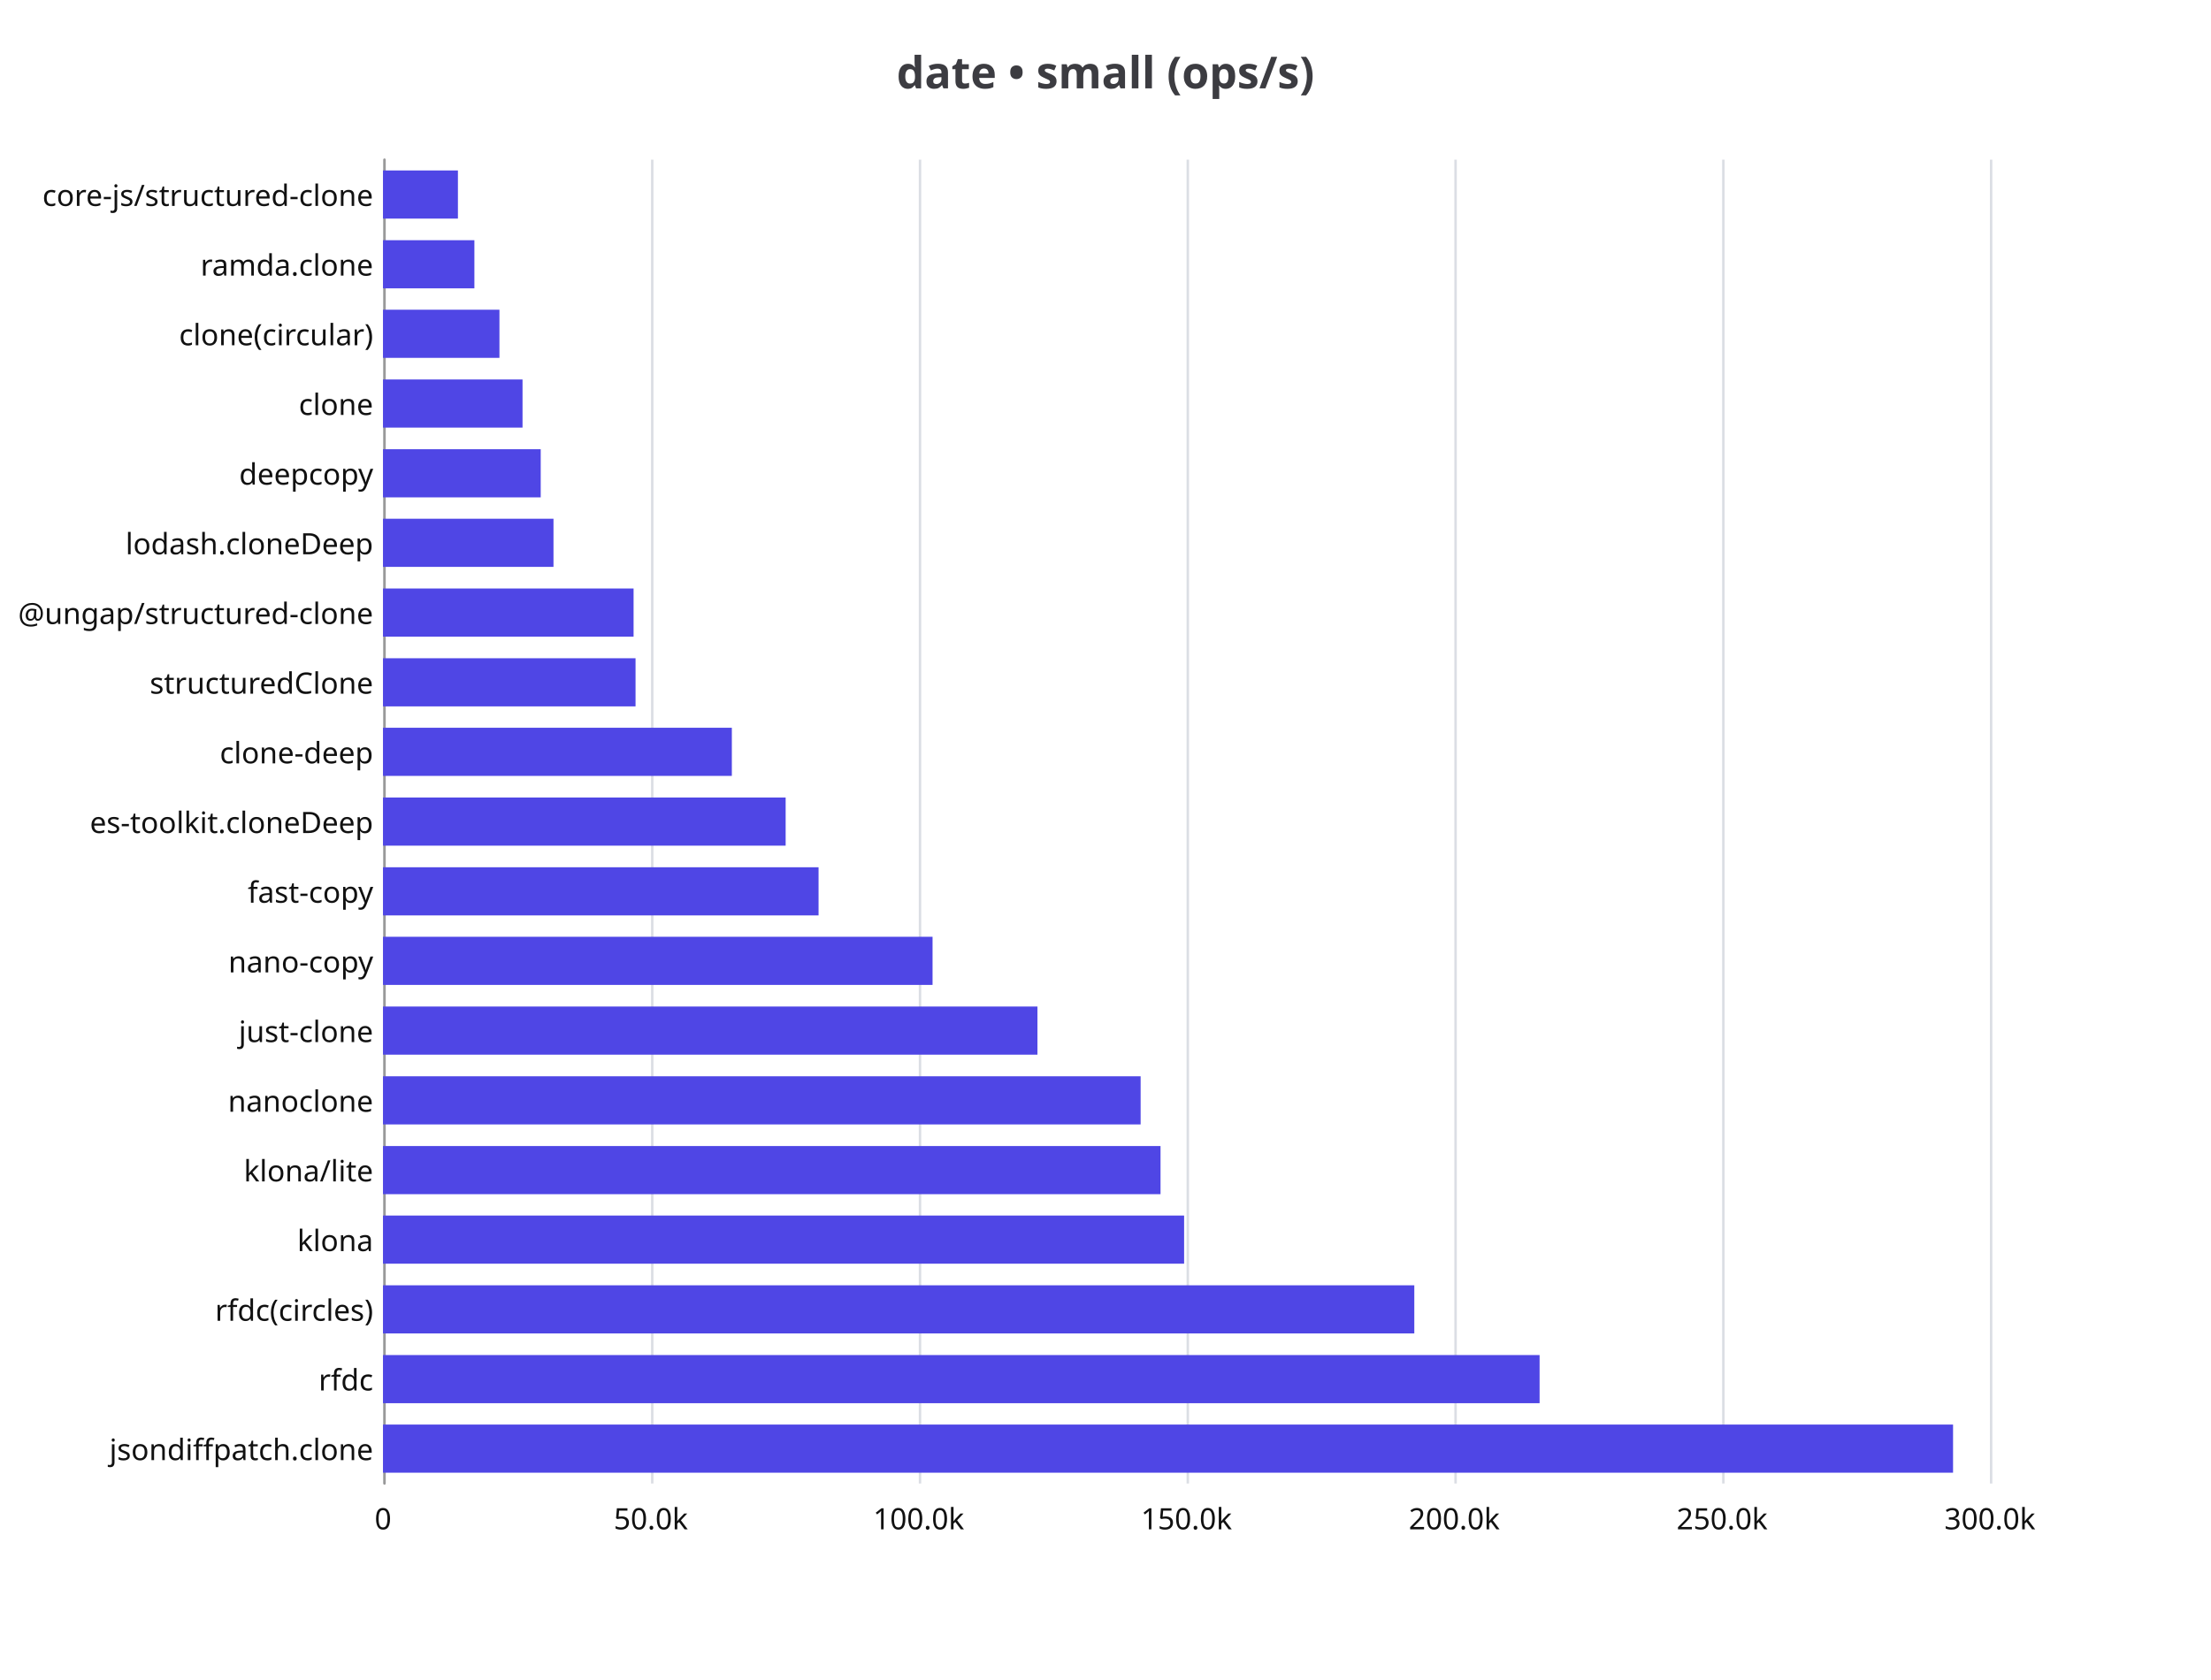
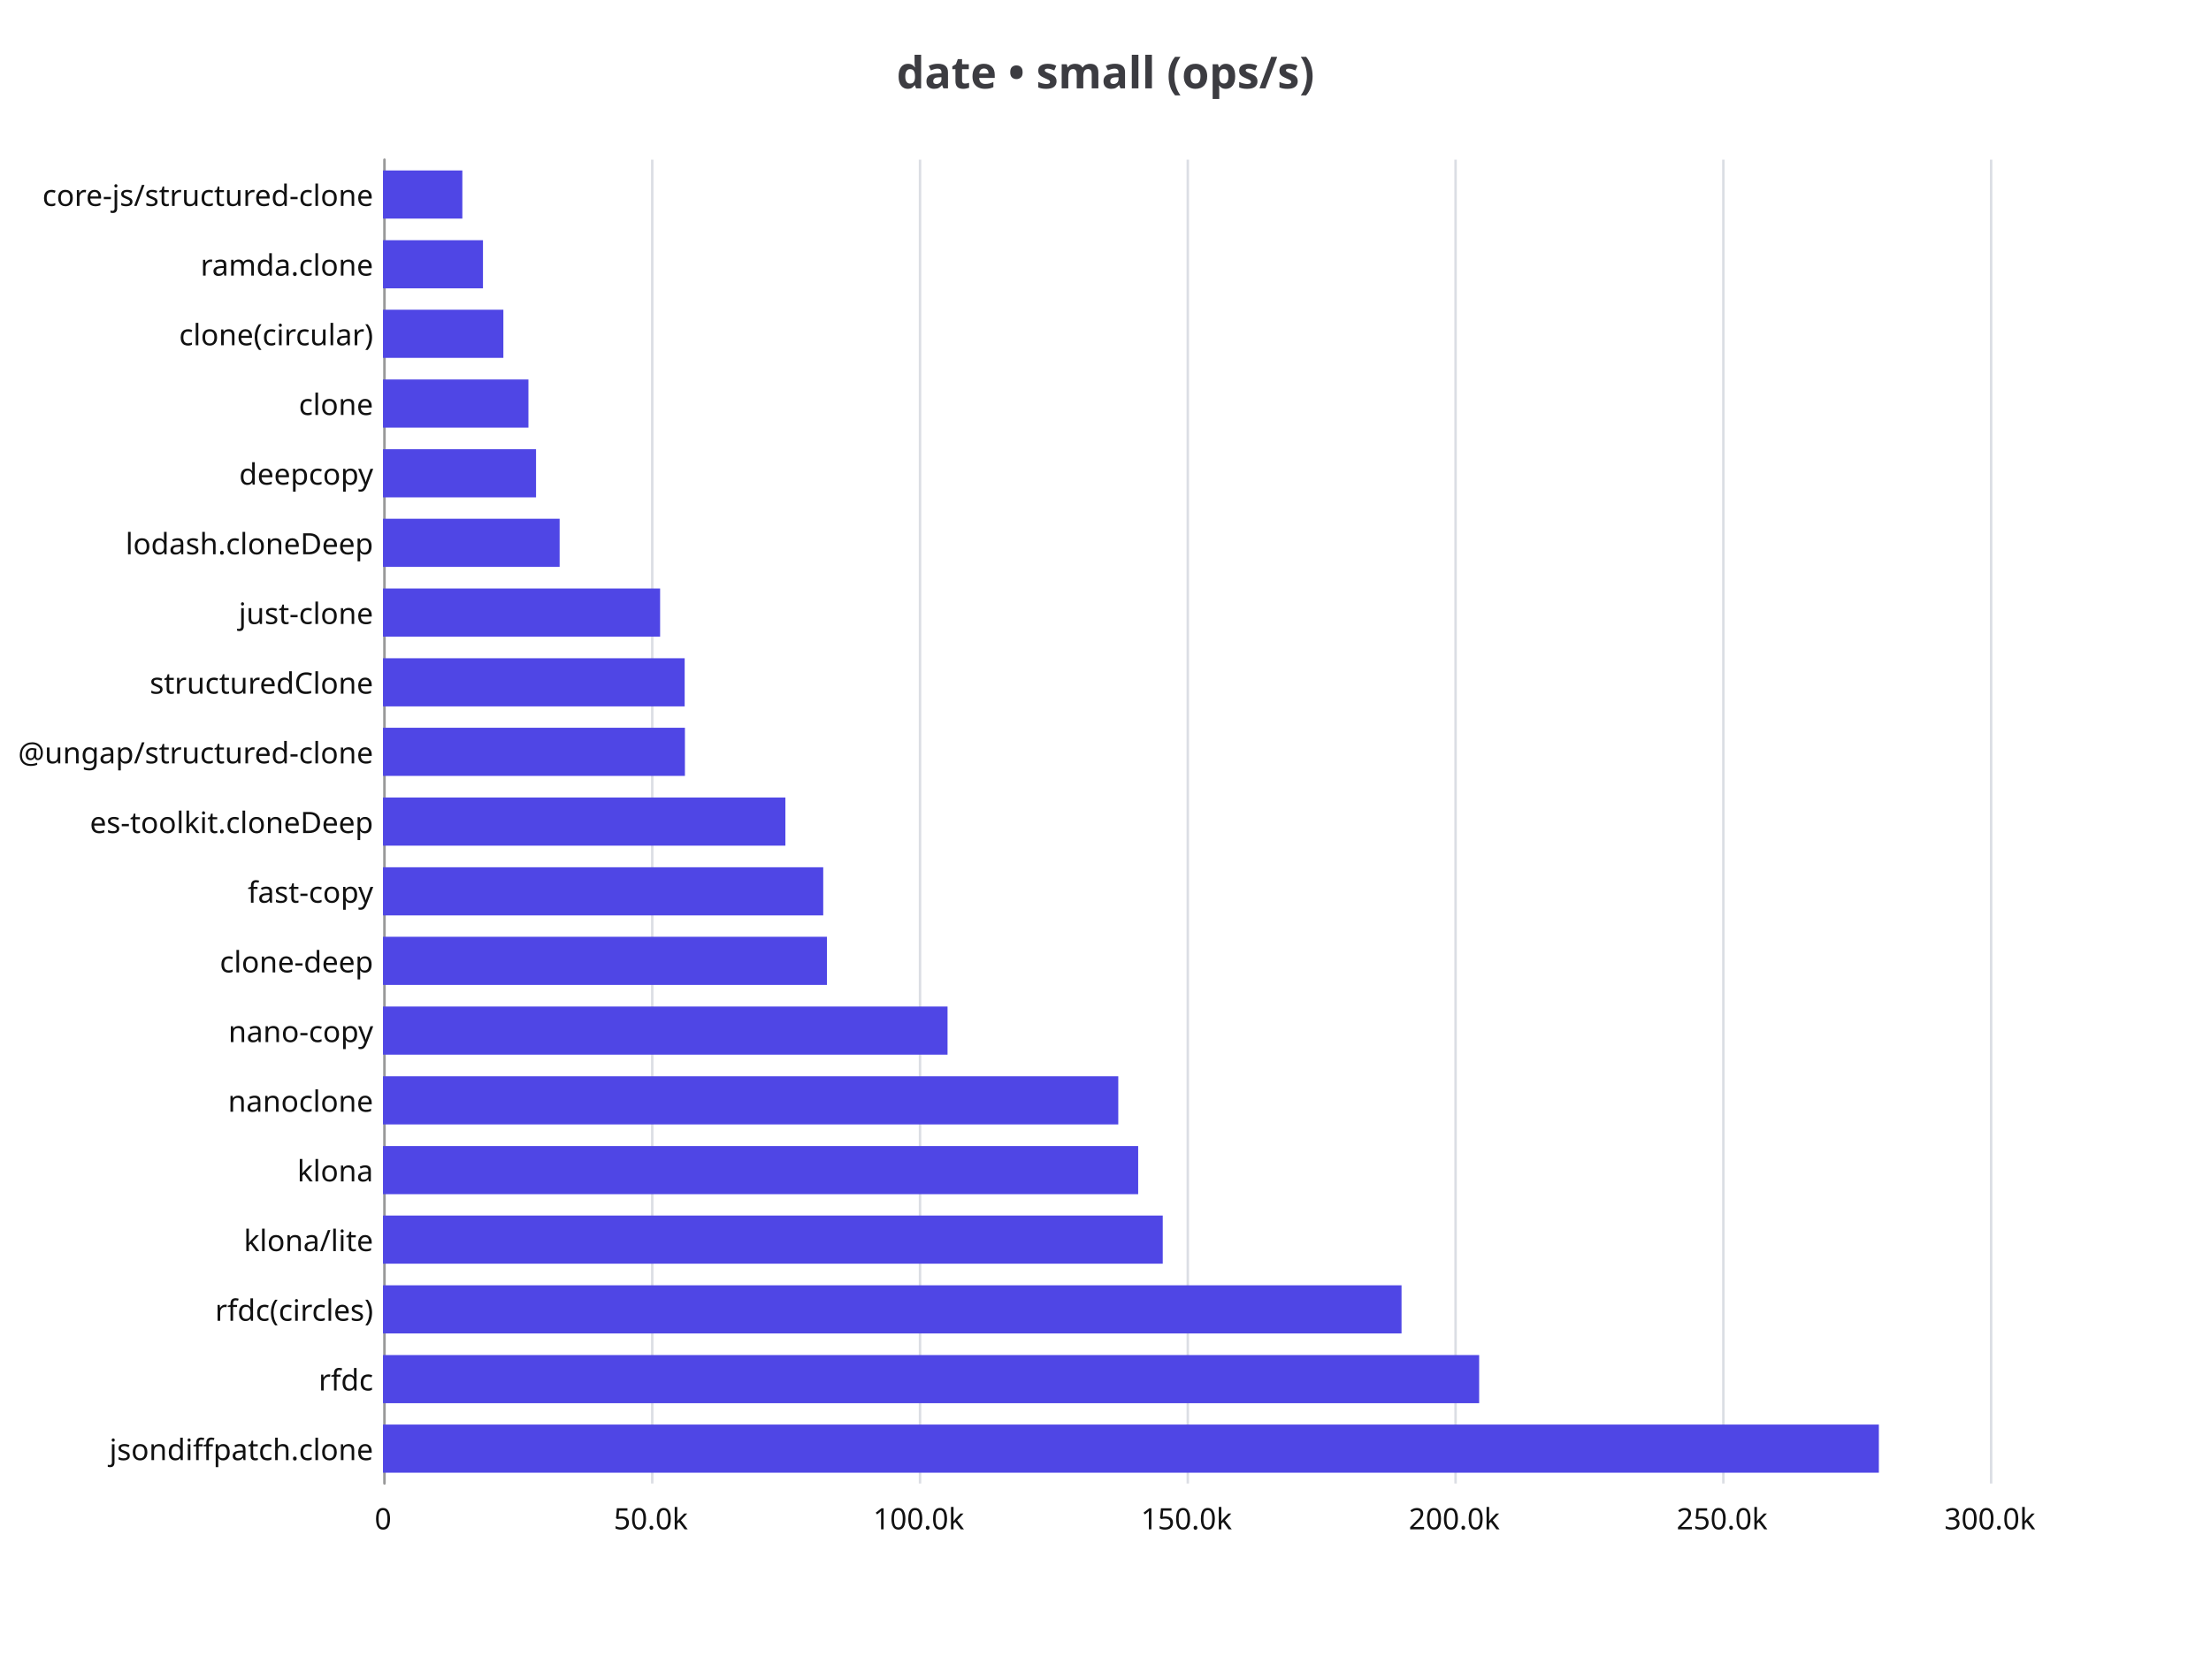
<svg xmlns="http://www.w3.org/2000/svg" width="900" height="684" version="1.1" baseProfile="full" viewBox="0 0 900 684">
  <rect width="900" height="684" x="0" y="0" fill="#ffffff" />
  <path d="M156.5 65L156.5 604" fill="none" pointer-events="visible" stroke="#dbdee4" class="zr6-cls-12" />
  <path d="M265.5 65L265.5 604" fill="none" pointer-events="visible" stroke="#dbdee4" class="zr6-cls-12" />
  <path d="M374.5 65L374.5 604" fill="none" pointer-events="visible" stroke="#dbdee4" class="zr6-cls-12" />
  <path d="M483.5 65L483.5 604" fill="none" pointer-events="visible" stroke="#dbdee4" class="zr6-cls-12" />
  <path d="M592.5 65L592.5 604" fill="none" pointer-events="visible" stroke="#dbdee4" class="zr6-cls-12" />
  <path d="M701.5 65L701.5 604" fill="none" pointer-events="visible" stroke="#dbdee4" class="zr6-cls-12" />
  <path d="M810.5 65L810.5 604" fill="none" pointer-events="visible" stroke="#dbdee4" class="zr6-cls-12" />
  <path d="M156.5 604L156.5 65" fill="none" pointer-events="visible" stroke="#999" stroke-linecap="round" class="zr6-cls-12" />
  <text dominant-baseline="central" text-anchor="end" style="font-size:12px;font-family:Microsoft YaHei;" xml:space="preserve" transform="translate(151.92 589.8158)" fill="#111">    jsondiffpatch.clone</text>
  <text dominant-baseline="central" text-anchor="end" style="font-size:12px;font-family:Microsoft YaHei;" xml:space="preserve" transform="translate(151.92 561.4474)" fill="#111">    rfdc</text>
  <text dominant-baseline="central" text-anchor="end" style="font-size:12px;font-family:Microsoft YaHei;" xml:space="preserve" transform="translate(151.92 533.0789)" fill="#111">    rfdc(circles)</text>
-   <text dominant-baseline="central" text-anchor="end" style="font-size:12px;font-family:Microsoft YaHei;" xml:space="preserve" transform="translate(151.92 504.7105)" fill="#111">    klona</text>
-   <text dominant-baseline="central" text-anchor="end" style="font-size:12px;font-family:Microsoft YaHei;" xml:space="preserve" transform="translate(151.92 476.3421)" fill="#111">    klona/lite</text>
+   <text dominant-baseline="central" text-anchor="end" style="font-size:12px;font-family:Microsoft YaHei;" xml:space="preserve" transform="translate(151.92 504.7105)" fill="#111">    klona/lite</text>
+   <text dominant-baseline="central" text-anchor="end" style="font-size:12px;font-family:Microsoft YaHei;" xml:space="preserve" transform="translate(151.92 476.3421)" fill="#111">    klona</text>
  <text dominant-baseline="central" text-anchor="end" style="font-size:12px;font-family:Microsoft YaHei;" xml:space="preserve" transform="translate(151.92 447.9737)" fill="#111">    nanoclone</text>
-   <text dominant-baseline="central" text-anchor="end" style="font-size:12px;font-family:Microsoft YaHei;" xml:space="preserve" transform="translate(151.92 419.6053)" fill="#111">    just-clone</text>
-   <text dominant-baseline="central" text-anchor="end" style="font-size:12px;font-family:Microsoft YaHei;" xml:space="preserve" transform="translate(151.92 391.2368)" fill="#111">    nano-copy</text>
+   <text dominant-baseline="central" text-anchor="end" style="font-size:12px;font-family:Microsoft YaHei;" xml:space="preserve" transform="translate(151.92 419.6053)" fill="#111">    nano-copy</text>
+   <text dominant-baseline="central" text-anchor="end" style="font-size:12px;font-family:Microsoft YaHei;" xml:space="preserve" transform="translate(151.92 391.2368)" fill="#111">    clone-deep</text>
  <text dominant-baseline="central" text-anchor="end" style="font-size:12px;font-family:Microsoft YaHei;" xml:space="preserve" transform="translate(151.92 362.8684)" fill="#111">    fast-copy</text>
  <text dominant-baseline="central" text-anchor="end" style="font-size:12px;font-family:Microsoft YaHei;" xml:space="preserve" transform="translate(151.92 334.5)" fill="#111">    es-toolkit.cloneDeep</text>
-   <text dominant-baseline="central" text-anchor="end" style="font-size:12px;font-family:Microsoft YaHei;" xml:space="preserve" transform="translate(151.92 306.1316)" fill="#111">    clone-deep</text>
+   <text dominant-baseline="central" text-anchor="end" style="font-size:12px;font-family:Microsoft YaHei;" xml:space="preserve" transform="translate(151.92 306.1316)" fill="#111">    @ungap/structured-clone</text>
  <text dominant-baseline="central" text-anchor="end" style="font-size:12px;font-family:Microsoft YaHei;" xml:space="preserve" transform="translate(151.92 277.7632)" fill="#111">    structuredClone</text>
-   <text dominant-baseline="central" text-anchor="end" style="font-size:12px;font-family:Microsoft YaHei;" xml:space="preserve" transform="translate(151.92 249.3947)" fill="#111">    @ungap/structured-clone</text>
+   <text dominant-baseline="central" text-anchor="end" style="font-size:12px;font-family:Microsoft YaHei;" xml:space="preserve" transform="translate(151.92 249.3947)" fill="#111">    just-clone</text>
  <text dominant-baseline="central" text-anchor="end" style="font-size:12px;font-family:Microsoft YaHei;" xml:space="preserve" transform="translate(151.92 221.0263)" fill="#111">    lodash.cloneDeep</text>
  <text dominant-baseline="central" text-anchor="end" style="font-size:12px;font-family:Microsoft YaHei;" xml:space="preserve" transform="translate(151.92 192.6579)" fill="#111">    deepcopy</text>
  <text dominant-baseline="central" text-anchor="end" style="font-size:12px;font-family:Microsoft YaHei;" xml:space="preserve" transform="translate(151.92 164.2895)" fill="#111">    clone</text>
  <text dominant-baseline="central" text-anchor="end" style="font-size:12px;font-family:Microsoft YaHei;" xml:space="preserve" transform="translate(151.92 135.9211)" fill="#111">    clone(circular)</text>
  <text dominant-baseline="central" text-anchor="end" style="font-size:12px;font-family:Microsoft YaHei;" xml:space="preserve" transform="translate(151.92 107.5526)" fill="#111">    ramda.clone</text>
  <text dominant-baseline="central" text-anchor="end" style="font-size:12px;font-family:Microsoft YaHei;" xml:space="preserve" transform="translate(151.92 79.1842)" fill="#111">    core-js/structured-clone</text>
  <text dominant-baseline="central" text-anchor="middle" style="font-size:12px;font-family:Microsoft YaHei;" y="6" transform="translate(155.92 612)" fill="#111">0</text>
  <text dominant-baseline="central" text-anchor="middle" style="font-size:12px;font-family:Microsoft YaHei;" y="6" transform="translate(264.9333 612)" fill="#111">50.0k</text>
  <text dominant-baseline="central" text-anchor="middle" style="font-size:12px;font-family:Microsoft YaHei;" y="6" transform="translate(373.9467 612)" fill="#111">100.0k</text>
  <text dominant-baseline="central" text-anchor="middle" style="font-size:12px;font-family:Microsoft YaHei;" y="6" transform="translate(482.96 612)" fill="#111">150.0k</text>
  <text dominant-baseline="central" text-anchor="middle" style="font-size:12px;font-family:Microsoft YaHei;" y="6" transform="translate(591.9733 612)" fill="#111">200.0k</text>
  <text dominant-baseline="central" text-anchor="middle" style="font-size:12px;font-family:Microsoft YaHei;" y="6" transform="translate(700.9867 612)" fill="#111">250.0k</text>
  <text dominant-baseline="central" text-anchor="middle" style="font-size:12px;font-family:Microsoft YaHei;" y="6" transform="translate(810 612)" fill="#111">300.0k</text>
-   <path d="M155.9 580l639.1 0l0 19.6l-639.1 0Z" fill="#4F46E5" ecmeta_series_index="0" ecmeta_data_index="0" ecmeta_ssr_type="chart" class="zr6-cls-13" />
-   <path d="M155.9 551.7l470.8 0l0 19.6l-470.8 0Z" fill="#4F46E5" ecmeta_series_index="0" ecmeta_data_index="1" ecmeta_ssr_type="chart" class="zr6-cls-13" />
-   <path d="M155.9 523.3l419.8 0l0 19.6l-419.8 0Z" fill="#4F46E5" ecmeta_series_index="0" ecmeta_data_index="2" ecmeta_ssr_type="chart" class="zr6-cls-13" />
-   <path d="M155.9 494.9l326.1 0l0 19.6l-326.1 0Z" fill="#4F46E5" ecmeta_series_index="0" ecmeta_data_index="3" ecmeta_ssr_type="chart" class="zr6-cls-13" />
-   <path d="M155.9 466.6l316.5 0l0 19.6l-316.5 0Z" fill="#4F46E5" ecmeta_series_index="0" ecmeta_data_index="4" ecmeta_ssr_type="chart" class="zr6-cls-13" />
-   <path d="M155.9 438.2l308.4 0l0 19.6l-308.4 0Z" fill="#4F46E5" ecmeta_series_index="0" ecmeta_data_index="5" ecmeta_ssr_type="chart" class="zr6-cls-13" />
-   <path d="M155.9 409.8l266.4 0l0 19.6l-266.4 0Z" fill="#4F46E5" ecmeta_series_index="0" ecmeta_data_index="6" ecmeta_ssr_type="chart" class="zr6-cls-13" />
-   <path d="M155.9 381.4l223.7 0l0 19.6l-223.7 0Z" fill="#4F46E5" ecmeta_series_index="0" ecmeta_data_index="7" ecmeta_ssr_type="chart" class="zr6-cls-13" />
-   <path d="M155.9 353.1l177.3 0l0 19.6l-177.3 0Z" fill="#4F46E5" ecmeta_series_index="0" ecmeta_data_index="8" ecmeta_ssr_type="chart" class="zr6-cls-13" />
-   <path d="M155.9 324.7l163.9 0l0 19.6l-163.9 0Z" fill="#4F46E5" ecmeta_series_index="0" ecmeta_data_index="9" ecmeta_ssr_type="chart" class="zr6-cls-13" />
-   <path d="M155.9 296.3l142 0l0 19.6l-142 0Z" fill="#4F46E5" ecmeta_series_index="0" ecmeta_data_index="10" ecmeta_ssr_type="chart" class="zr6-cls-13" />
-   <path d="M155.9 268l102.8 0l0 19.6l-102.8 0Z" fill="#4F46E5" ecmeta_series_index="0" ecmeta_data_index="11" ecmeta_ssr_type="chart" class="zr6-cls-13" />
-   <path d="M155.9 239.6l102 0l0 19.6l-102 0Z" fill="#4F46E5" ecmeta_series_index="0" ecmeta_data_index="12" ecmeta_ssr_type="chart" class="zr6-cls-13" />
-   <path d="M155.9 211.2l69.4 0l0 19.6l-69.4 0Z" fill="#4F46E5" ecmeta_series_index="0" ecmeta_data_index="13" ecmeta_ssr_type="chart" class="zr6-cls-13" />
-   <path d="M155.9 182.9l64.2 0l0 19.6l-64.2 0Z" fill="#4F46E5" ecmeta_series_index="0" ecmeta_data_index="14" ecmeta_ssr_type="chart" class="zr6-cls-13" />
-   <path d="M155.9 154.5l56.8 0l0 19.6l-56.8 0Z" fill="#4F46E5" ecmeta_series_index="0" ecmeta_data_index="15" ecmeta_ssr_type="chart" class="zr6-cls-13" />
-   <path d="M155.9 126.1l47.4 0l0 19.6l-47.4 0Z" fill="#4F46E5" ecmeta_series_index="0" ecmeta_data_index="16" ecmeta_ssr_type="chart" class="zr6-cls-13" />
-   <path d="M155.9 97.8l37.2 0l0 19.6l-37.2 0Z" fill="#4F46E5" ecmeta_series_index="0" ecmeta_data_index="17" ecmeta_ssr_type="chart" class="zr6-cls-13" />
-   <path d="M155.9 69.4l30.5 0l0 19.6l-30.5 0Z" fill="#4F46E5" ecmeta_series_index="0" ecmeta_data_index="18" ecmeta_ssr_type="chart" class="zr6-cls-13" />
+   <path d="M155.9 580l608.9 0l0 19.6l-608.9 0Z" fill="#4F46E5" ecmeta_series_index="0" ecmeta_data_index="0" ecmeta_ssr_type="chart" class="zr6-cls-13" />
+   <path d="M155.9 551.7l446.2 0l0 19.6l-446.2 0Z" fill="#4F46E5" ecmeta_series_index="0" ecmeta_data_index="1" ecmeta_ssr_type="chart" class="zr6-cls-13" />
+   <path d="M155.9 523.3l414.6 0l0 19.6l-414.6 0Z" fill="#4F46E5" ecmeta_series_index="0" ecmeta_data_index="2" ecmeta_ssr_type="chart" class="zr6-cls-13" />
+   <path d="M155.9 494.9l317.4 0l0 19.6l-317.4 0Z" fill="#4F46E5" ecmeta_series_index="0" ecmeta_data_index="3" ecmeta_ssr_type="chart" class="zr6-cls-13" />
+   <path d="M155.9 466.6l307.4 0l0 19.6l-307.4 0Z" fill="#4F46E5" ecmeta_series_index="0" ecmeta_data_index="4" ecmeta_ssr_type="chart" class="zr6-cls-13" />
+   <path d="M155.9 438.2l299.3 0l0 19.6l-299.3 0Z" fill="#4F46E5" ecmeta_series_index="0" ecmeta_data_index="5" ecmeta_ssr_type="chart" class="zr6-cls-13" />
+   <path d="M155.9 409.8l229.8 0l0 19.6l-229.8 0Z" fill="#4F46E5" ecmeta_series_index="0" ecmeta_data_index="6" ecmeta_ssr_type="chart" class="zr6-cls-13" />
+   <path d="M155.9 381.4l180.7 0l0 19.6l-180.7 0Z" fill="#4F46E5" ecmeta_series_index="0" ecmeta_data_index="7" ecmeta_ssr_type="chart" class="zr6-cls-13" />
+   <path d="M155.9 353.1l179.2 0l0 19.6l-179.2 0Z" fill="#4F46E5" ecmeta_series_index="0" ecmeta_data_index="8" ecmeta_ssr_type="chart" class="zr6-cls-13" />
+   <path d="M155.9 324.7l163.8 0l0 19.6l-163.8 0Z" fill="#4F46E5" ecmeta_series_index="0" ecmeta_data_index="9" ecmeta_ssr_type="chart" class="zr6-cls-13" />
+   <path d="M155.9 296.3l122.9 0l0 19.6l-122.9 0Z" fill="#4F46E5" ecmeta_series_index="0" ecmeta_data_index="10" ecmeta_ssr_type="chart" class="zr6-cls-13" />
+   <path d="M155.9 268l122.8 0l0 19.6l-122.8 0Z" fill="#4F46E5" ecmeta_series_index="0" ecmeta_data_index="11" ecmeta_ssr_type="chart" class="zr6-cls-13" />
+   <path d="M155.9 239.6l112.8 0l0 19.6l-112.8 0Z" fill="#4F46E5" ecmeta_series_index="0" ecmeta_data_index="12" ecmeta_ssr_type="chart" class="zr6-cls-13" />
+   <path d="M155.9 211.2l71.9 0l0 19.6l-71.9 0Z" fill="#4F46E5" ecmeta_series_index="0" ecmeta_data_index="13" ecmeta_ssr_type="chart" class="zr6-cls-13" />
+   <path d="M155.9 182.9l62.3 0l0 19.6l-62.3 0Z" fill="#4F46E5" ecmeta_series_index="0" ecmeta_data_index="14" ecmeta_ssr_type="chart" class="zr6-cls-13" />
+   <path d="M155.9 154.5l59.2 0l0 19.6l-59.2 0Z" fill="#4F46E5" ecmeta_series_index="0" ecmeta_data_index="15" ecmeta_ssr_type="chart" class="zr6-cls-13" />
+   <path d="M155.9 126.1l49 0l0 19.6l-49 0Z" fill="#4F46E5" ecmeta_series_index="0" ecmeta_data_index="16" ecmeta_ssr_type="chart" class="zr6-cls-13" />
+   <path d="M155.9 97.8l40.7 0l0 19.6l-40.7 0Z" fill="#4F46E5" ecmeta_series_index="0" ecmeta_data_index="17" ecmeta_ssr_type="chart" class="zr6-cls-13" />
+   <path d="M155.9 69.4l32.3 0l0 19.6l-32.3 0Z" fill="#4F46E5" ecmeta_series_index="0" ecmeta_data_index="18" ecmeta_ssr_type="chart" class="zr6-cls-13" />
  <path d="M-87.7 -5l175.4 0l0 28l-175.4 0Z" transform="translate(450 20)" fill="rgb(0,0,0)" fill-opacity="0" stroke="#3c3c41" stroke-width="0" class="zr6-cls-12" />
  <text dominant-baseline="central" text-anchor="middle" style="font-size:18px;font-family:Microsoft YaHei;font-weight:bold;" xml:space="preserve" y="9" transform="translate(450 20)" fill="#3c3c41">date • small (ops/s)</text>
  <style>
.zr6-cls-12:hover {
pointer-events:none;
}
.zr6-cls-13:hover {
cursor:pointer;
fill:rgba(86,77,251,1);
}



</style>
</svg>
